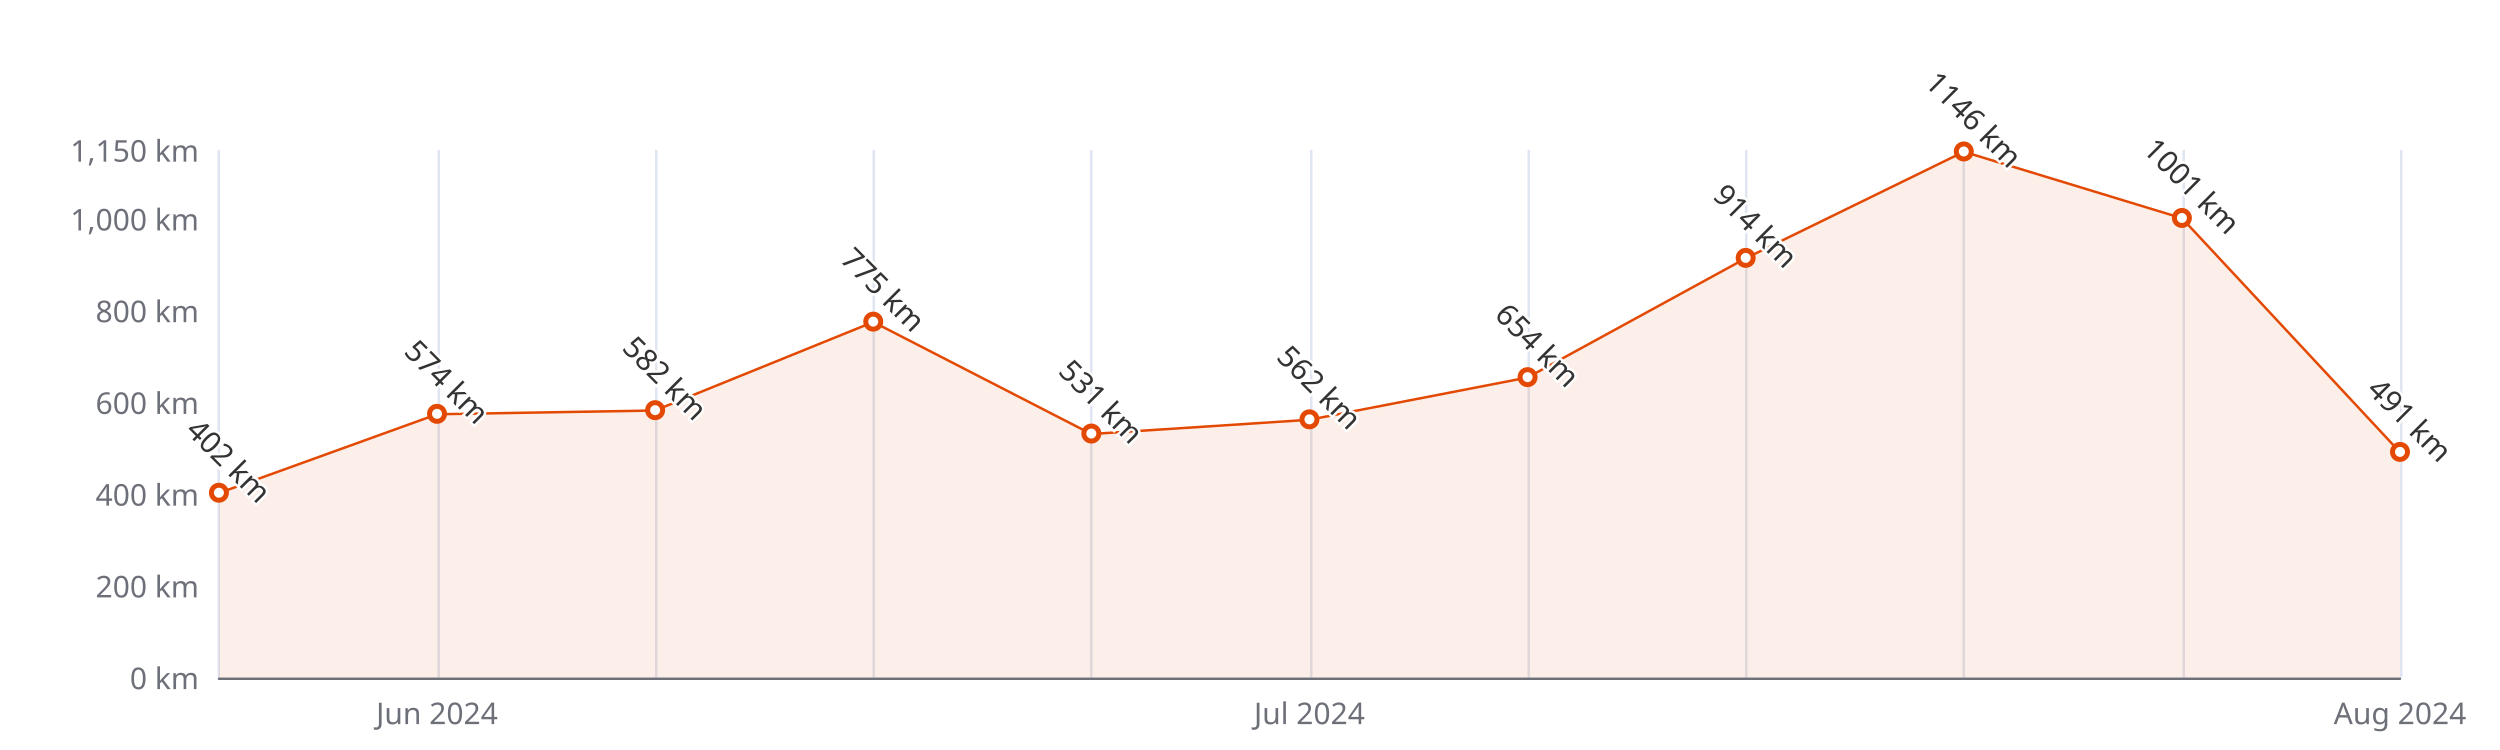
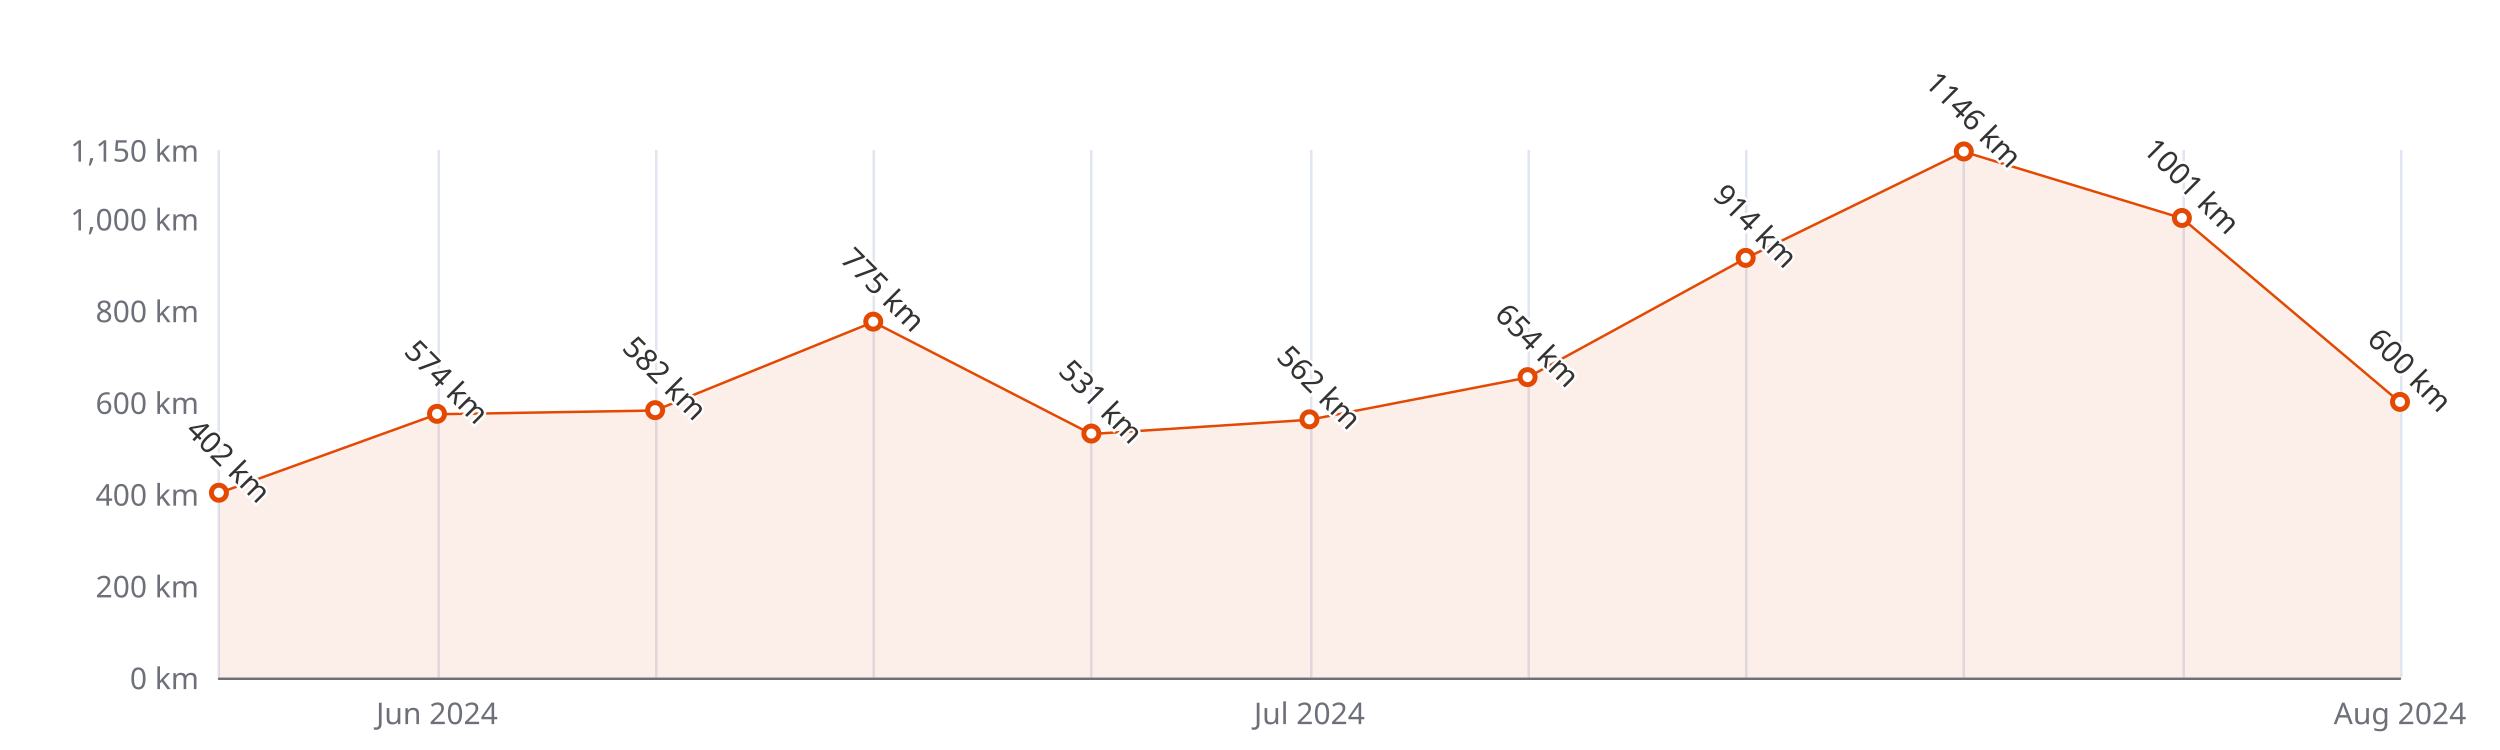
<svg xmlns="http://www.w3.org/2000/svg" width="1000" height="300" version="1.1" baseProfile="full" viewBox="0 0 1000 300">
  <rect width="1000" height="300" x="0" y="0" id="0" fill="#ffffff" />
  <path d="M87.5 60L87.5 271" fill="none" stroke="#E0E6F1" />
  <path d="M175.5 60L175.5 271" fill="none" stroke="#E0E6F1" />
  <path d="M262.5 60L262.5 271" fill="none" stroke="#E0E6F1" />
  <path d="M349.5 60L349.5 271" fill="none" stroke="#E0E6F1" />
  <path d="M436.5 60L436.5 271" fill="none" stroke="#E0E6F1" />
  <path d="M524.5 60L524.5 271" fill="none" stroke="#E0E6F1" />
  <path d="M611.5 60L611.5 271" fill="none" stroke="#E0E6F1" />
  <path d="M698.5 60L698.5 271" fill="none" stroke="#E0E6F1" />
  <path d="M785.5 60L785.5 271" fill="none" stroke="#E0E6F1" />
  <path d="M873.5 60L873.5 271" fill="none" stroke="#E0E6F1" />
  <path d="M960.5 60L960.5 271" fill="none" stroke="#E0E6F1" />
  <path d="M87.6 271.5L960 271.5" fill="none" stroke="#6E7079" stroke-linecap="round" />
  <text dominant-baseline="central" text-anchor="end" style="font-size:12px;font-family:sans-serif;" xml:space="preserve" transform="translate(79.56 271)" fill="#6E7079">0 km</text>
  <text dominant-baseline="central" text-anchor="end" style="font-size:12px;font-family:sans-serif;" xml:space="preserve" transform="translate(79.56 234.3043)" fill="#6E7079">200 km</text>
  <text dominant-baseline="central" text-anchor="end" style="font-size:12px;font-family:sans-serif;" xml:space="preserve" transform="translate(79.56 197.6087)" fill="#6E7079">400 km</text>
  <text dominant-baseline="central" text-anchor="end" style="font-size:12px;font-family:sans-serif;" xml:space="preserve" transform="translate(79.56 160.913)" fill="#6E7079">600 km</text>
  <text dominant-baseline="central" text-anchor="end" style="font-size:12px;font-family:sans-serif;" xml:space="preserve" transform="translate(79.56 124.2174)" fill="#6E7079">800 km</text>
  <text dominant-baseline="central" text-anchor="end" style="font-size:12px;font-family:sans-serif;" xml:space="preserve" transform="translate(79.56 87.5217)" fill="#6E7079">1,000 km</text>
  <text dominant-baseline="central" text-anchor="end" style="font-size:12px;font-family:sans-serif;" xml:space="preserve" transform="translate(79.56 60)" fill="#6E7079">1,150 km</text>
  <text dominant-baseline="central" text-anchor="middle" style="font-size:12px;font-family:sans-serif;" xml:space="preserve" y="6" transform="translate(174.804 279)" fill="#6E7079">Jun 2024</text>
  <text dominant-baseline="central" text-anchor="middle" style="font-size:12px;font-family:sans-serif;" xml:space="preserve" y="6" transform="translate(523.78 279)" fill="#6E7079">Jul 2024</text>
  <text dominant-baseline="central" text-anchor="middle" style="font-size:12px;font-family:sans-serif;" xml:space="preserve" y="6" transform="translate(960 279)" fill="#6E7079">Aug 2024</text>
  <g clip-path="url(#zr5-c0)">
-     <path d="M87.6 197.2L174.8 165.7L262 164.2L349.3 128.8L436.5 173.6L523.8 167.9L611 151L698.3 103.3L785.5 60.7L872.8 87.3L960 180.9L960 271L872.8 271L785.5 271L698.3 271L611 271L523.8 271L436.5 271L349.3 271L262 271L174.8 271L87.6 271Z" fill="rgb(227,73,2)" fill-opacity="0.09" />
-     <path d="M87.6 197.2L174.8 165.7L262 164.2L349.3 128.8L436.5 173.6L523.8 167.9L611 151L698.3 103.3L785.5 60.7L872.8 87.3L960 180.9" fill="none" stroke="#E34902" stroke-linejoin="bevel" />
+     <path d="M87.6 197.2L174.8 165.7L262 164.2L349.3 128.8L436.5 173.6L523.8 167.9L611 151L698.3 103.3L785.5 60.7L872.8 87.3L960 160.9L960 271L872.8 271L785.5 271L698.3 271L611 271L523.8 271L436.5 271L349.3 271L262 271L174.8 271L87.6 271Z" fill="rgb(227,73,2)" fill-opacity="0.09" />
+     <path d="M87.6 197.2L174.8 165.7L262 164.2L349.3 128.8L436.5 173.6L523.8 167.9L611 151L698.3 103.3L785.5 60.7L872.8 87.3L960 160.9" fill="none" stroke="#E34902" stroke-linejoin="bevel" />
  </g>
  <path d="M1 0A1 1 0 1 1 1 -0.1A1 1 0 0 1 1 0" transform="matrix(3,0,0,3,87.56,197.2417)" fill="#fff" stroke="#E34902" stroke-width="0.667" />
  <path d="M1 0A1 1 0 1 1 1 -0.1A1 1 0 0 1 1 0" transform="matrix(3,0,0,3,174.804,165.6835)" fill="#fff" stroke="#E34902" stroke-width="0.667" />
  <path d="M1 0A1 1 0 1 1 1 -0.1A1 1 0 0 1 1 0" transform="matrix(3,0,0,3,262.048,164.2157)" fill="#fff" stroke="#E34902" stroke-width="0.667" />
  <path d="M1 0A1 1 0 1 1 1 -0.1A1 1 0 0 1 1 0" transform="matrix(3,0,0,3,349.292,128.8044)" fill="#fff" stroke="#E34902" stroke-width="0.667" />
  <path d="M1 0A1 1 0 1 1 1 -0.1A1 1 0 0 1 1 0" transform="matrix(3,0,0,3,436.536,173.573)" fill="#fff" stroke="#E34902" stroke-width="0.667" />
  <path d="M1 0A1 1 0 1 1 1 -0.1A1 1 0 0 1 1 0" transform="matrix(3,0,0,3,523.78,167.8852)" fill="#fff" stroke="#E34902" stroke-width="0.667" />
  <path d="M1 0A1 1 0 1 1 1 -0.1A1 1 0 0 1 1 0" transform="matrix(3,0,0,3,611.024,151.0052)" fill="#fff" stroke="#E34902" stroke-width="0.667" />
  <path d="M1 0A1 1 0 1 1 1 -0.1A1 1 0 0 1 1 0" transform="matrix(3,0,0,3,698.268,103.3009)" fill="#fff" stroke="#E34902" stroke-width="0.667" />
  <path d="M1 0A1 1 0 1 1 1 -0.1A1 1 0 0 1 1 0" transform="matrix(3,0,0,3,785.512,60.7339)" fill="#fff" stroke="#E34902" stroke-width="0.667" />
  <path d="M1 0A1 1 0 1 1 1 -0.1A1 1 0 0 1 1 0" transform="matrix(3,0,0,3,872.756,87.3383)" fill="#fff" stroke="#E34902" stroke-width="0.667" />
-   <path d="M1 0A1 1 0 1 1 1 -0.1A1 1 0 0 1 1 0" transform="matrix(3,0,0,3,960,180.9122)" fill="#fff" stroke="#E34902" stroke-width="0.667" />
+   <path d="M1 0A1 1 0 1 1 1 -0.1A1 1 0 0 1 1 0" transform="matrix(3,0,0,3,960,160.913)" fill="#fff" stroke="#E34902" stroke-width="0.667" />
  <text dominant-baseline="central" text-anchor="middle" style="font-size:12px;font-family:sans-serif;" xml:space="preserve" y="-6" transform="matrix(0.707,0.707,-0.707,0.707,87.56,188.2417)" fill="#333" stroke="rgb(255,255,255)" stroke-width="2" paint-order="stroke" stroke-miterlimit="2">402 km</text>
  <text dominant-baseline="central" text-anchor="middle" style="font-size:12px;font-family:sans-serif;" xml:space="preserve" y="-6" transform="matrix(0.707,0.707,-0.707,0.707,174.804,156.6835)" fill="#333" stroke="rgb(255,255,255)" stroke-width="2" paint-order="stroke" stroke-miterlimit="2">574 km</text>
  <text dominant-baseline="central" text-anchor="middle" style="font-size:12px;font-family:sans-serif;" xml:space="preserve" y="-6" transform="matrix(0.707,0.707,-0.707,0.707,262.048,155.2157)" fill="#333" stroke="rgb(255,255,255)" stroke-width="2" paint-order="stroke" stroke-miterlimit="2">582 km</text>
  <text dominant-baseline="central" text-anchor="middle" style="font-size:12px;font-family:sans-serif;" xml:space="preserve" y="-6" transform="matrix(0.707,0.707,-0.707,0.707,349.292,119.8044)" fill="#333" stroke="rgb(255,255,255)" stroke-width="2" paint-order="stroke" stroke-miterlimit="2">775 km</text>
  <text dominant-baseline="central" text-anchor="middle" style="font-size:12px;font-family:sans-serif;" xml:space="preserve" y="-6" transform="matrix(0.707,0.707,-0.707,0.707,436.536,164.573)" fill="#333" stroke="rgb(255,255,255)" stroke-width="2" paint-order="stroke" stroke-miterlimit="2">531 km</text>
  <text dominant-baseline="central" text-anchor="middle" style="font-size:12px;font-family:sans-serif;" xml:space="preserve" y="-6" transform="matrix(0.707,0.707,-0.707,0.707,523.78,158.8852)" fill="#333" stroke="rgb(255,255,255)" stroke-width="2" paint-order="stroke" stroke-miterlimit="2">562 km</text>
  <text dominant-baseline="central" text-anchor="middle" style="font-size:12px;font-family:sans-serif;" xml:space="preserve" y="-6" transform="matrix(0.707,0.707,-0.707,0.707,611.024,142.0052)" fill="#333" stroke="rgb(255,255,255)" stroke-width="2" paint-order="stroke" stroke-miterlimit="2">654 km</text>
  <text dominant-baseline="central" text-anchor="middle" style="font-size:12px;font-family:sans-serif;" xml:space="preserve" y="-6" transform="matrix(0.707,0.707,-0.707,0.707,698.268,94.3009)" fill="#333" stroke="rgb(255,255,255)" stroke-width="2" paint-order="stroke" stroke-miterlimit="2">914 km</text>
  <text dominant-baseline="central" text-anchor="middle" style="font-size:12px;font-family:sans-serif;" xml:space="preserve" y="-6" transform="matrix(0.707,0.707,-0.707,0.707,785.512,51.7339)" fill="#333" stroke="rgb(255,255,255)" stroke-width="2" paint-order="stroke" stroke-miterlimit="2">1146 km</text>
  <text dominant-baseline="central" text-anchor="middle" style="font-size:12px;font-family:sans-serif;" xml:space="preserve" y="-6" transform="matrix(0.707,0.707,-0.707,0.707,872.756,78.3383)" fill="#333" stroke="rgb(255,255,255)" stroke-width="2" paint-order="stroke" stroke-miterlimit="2">1001 km</text>
-   <text dominant-baseline="central" text-anchor="middle" style="font-size:12px;font-family:sans-serif;" xml:space="preserve" y="-6" transform="matrix(0.707,0.707,-0.707,0.707,960,171.9122)" fill="#333" stroke="rgb(255,255,255)" stroke-width="2" paint-order="stroke" stroke-miterlimit="2">491 km</text>
+   <text dominant-baseline="central" text-anchor="middle" style="font-size:12px;font-family:sans-serif;" xml:space="preserve" y="-6" transform="matrix(0.707,0.707,-0.707,0.707,960,151.913)" fill="#333" stroke="rgb(255,255,255)" stroke-width="2" paint-order="stroke" stroke-miterlimit="2">600 km</text>
  <defs>
    <clipPath id="zr5-c0">
      <path d="M87 59.5l873 0l0 212l-873 0Z" fill="#000" />
    </clipPath>
  </defs>
</svg>
